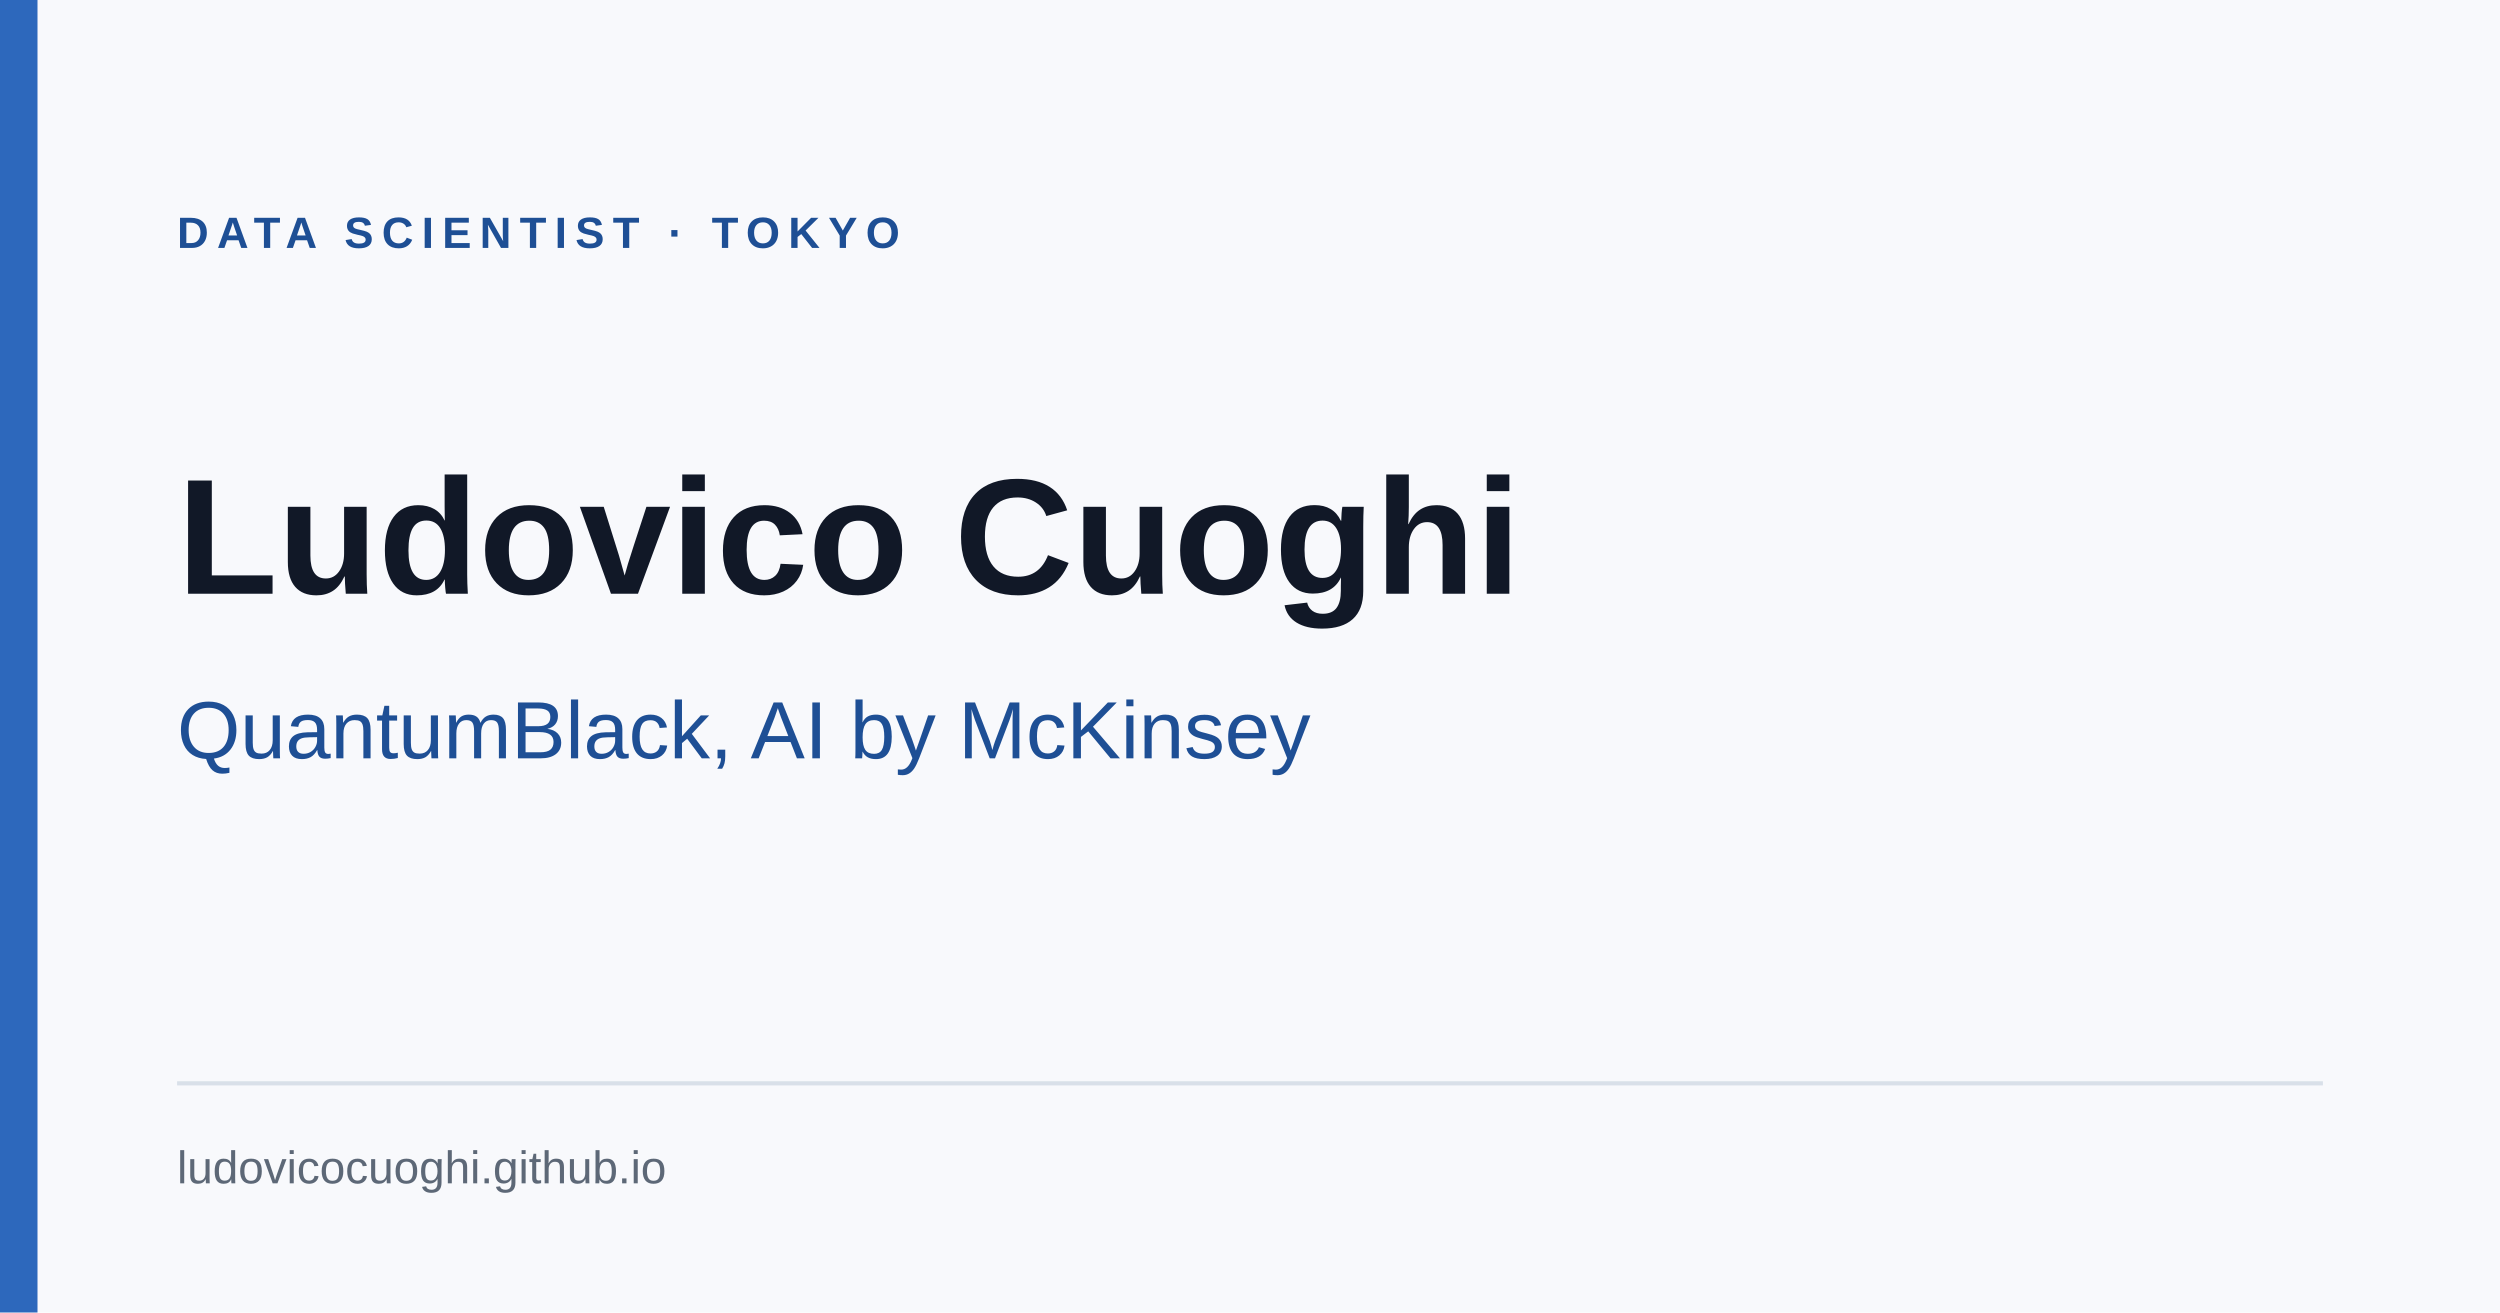
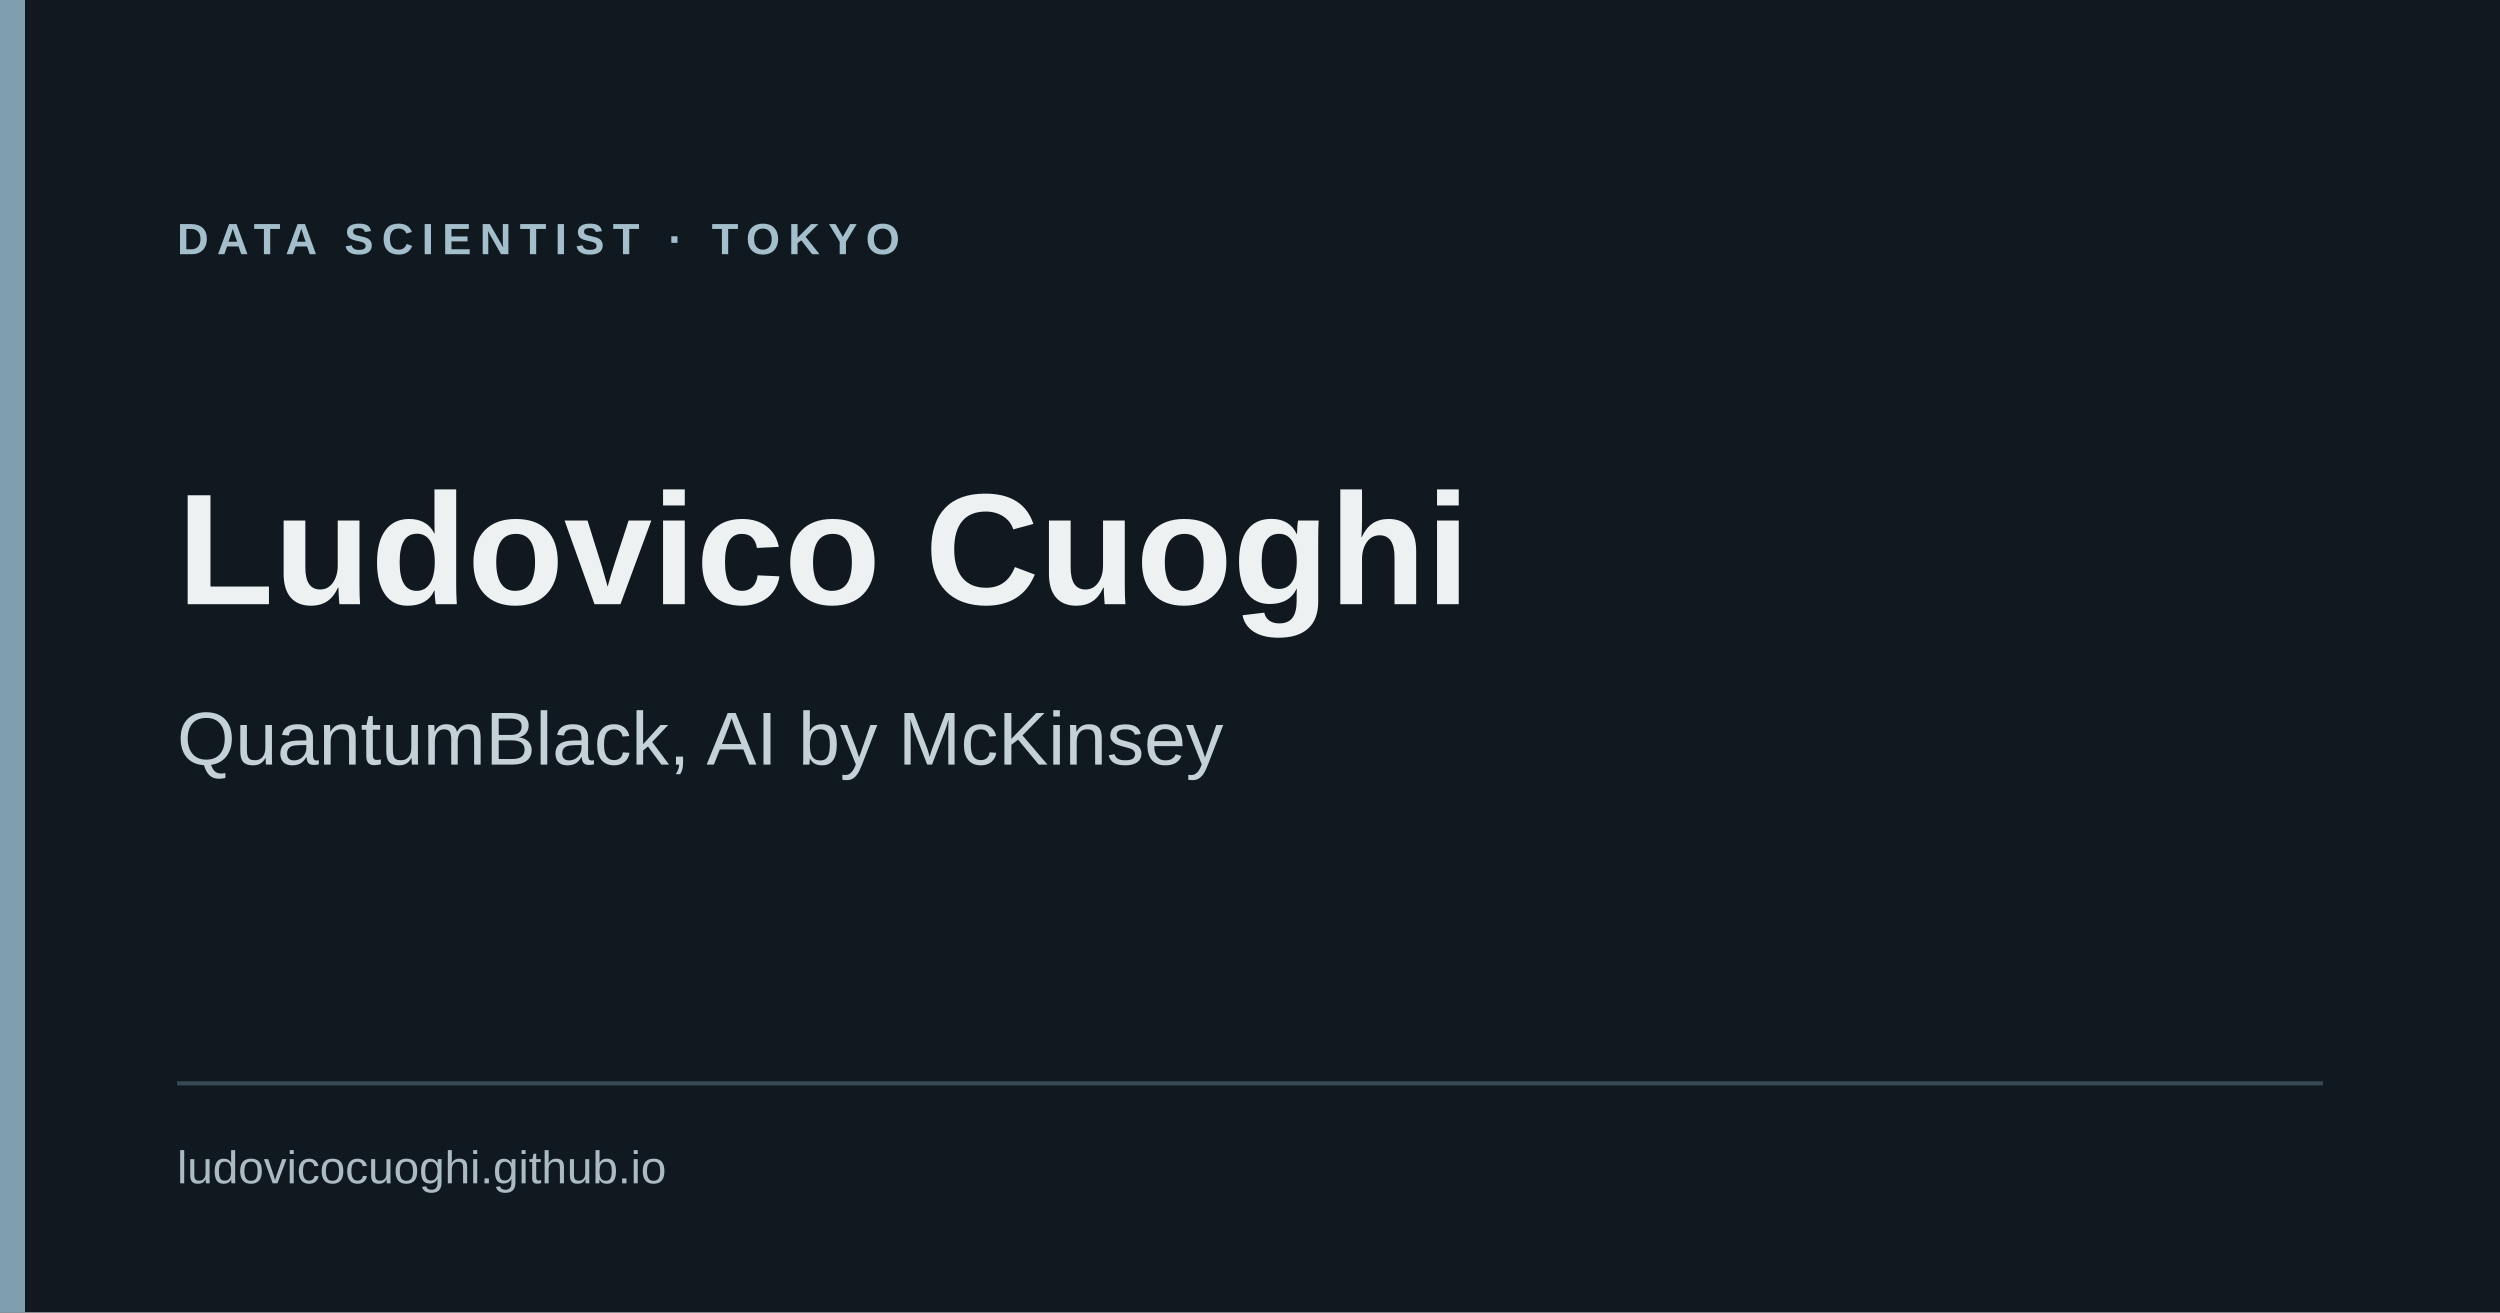
<svg xmlns="http://www.w3.org/2000/svg" width="1200" height="630" viewBox="0 0 1200 630">
-   <rect width="1200" height="630" fill="#f8f9fc" />
-   <rect x="0" y="0" width="18" height="630" fill="#2d68bc" />
-   <text x="85" y="119" fill="#1e4f95" font-family="Arial,sans-serif" font-size="21" font-weight="bold" letter-spacing="4">DATA SCIENTIST · TOKYO</text>
-   <text x="85" y="285" fill="#111827" font-family="Arial,sans-serif" font-size="79" font-weight="bold">Ludovico Cuoghi</text>
-   <text x="85" y="364" fill="#1e4f95" font-family="Arial,sans-serif" font-size="39">QuantumBlack, AI by McKinsey</text>
-   <line x1="85" x2="1115" y1="520" y2="520" stroke="#d9e0e9" stroke-width="2" />
-   <text x="85" y="568" fill="#5d6877" font-family="Arial,sans-serif" font-size="22">ludovicocuoghi.github.io</text>
+   <rect width="1200" height="630" fill="#101820" />
+   <rect x="0" y="0" width="12" height="630" fill="#7e9ead" />
+   <text x="85" y="122" fill="#a4becc" font-family="Arial,sans-serif" font-size="21" font-weight="bold" letter-spacing="4">DATA SCIENTIST · TOKYO</text>
+   <text x="85" y="290" fill="#edf1f2" font-family="Arial,sans-serif" font-size="76" font-weight="bold">Ludovico Cuoghi</text>
+   <text x="85" y="367" fill="#c4d1d7" font-family="Arial,sans-serif" font-size="36">QuantumBlack, AI by McKinsey</text>
+   <line x1="85" x2="1115" y1="520" y2="520" stroke="#364954" stroke-width="2" />
+   <text x="85" y="568" fill="#acbbc3" font-family="Arial,sans-serif" font-size="22">ludovicocuoghi.github.io</text>
</svg>
